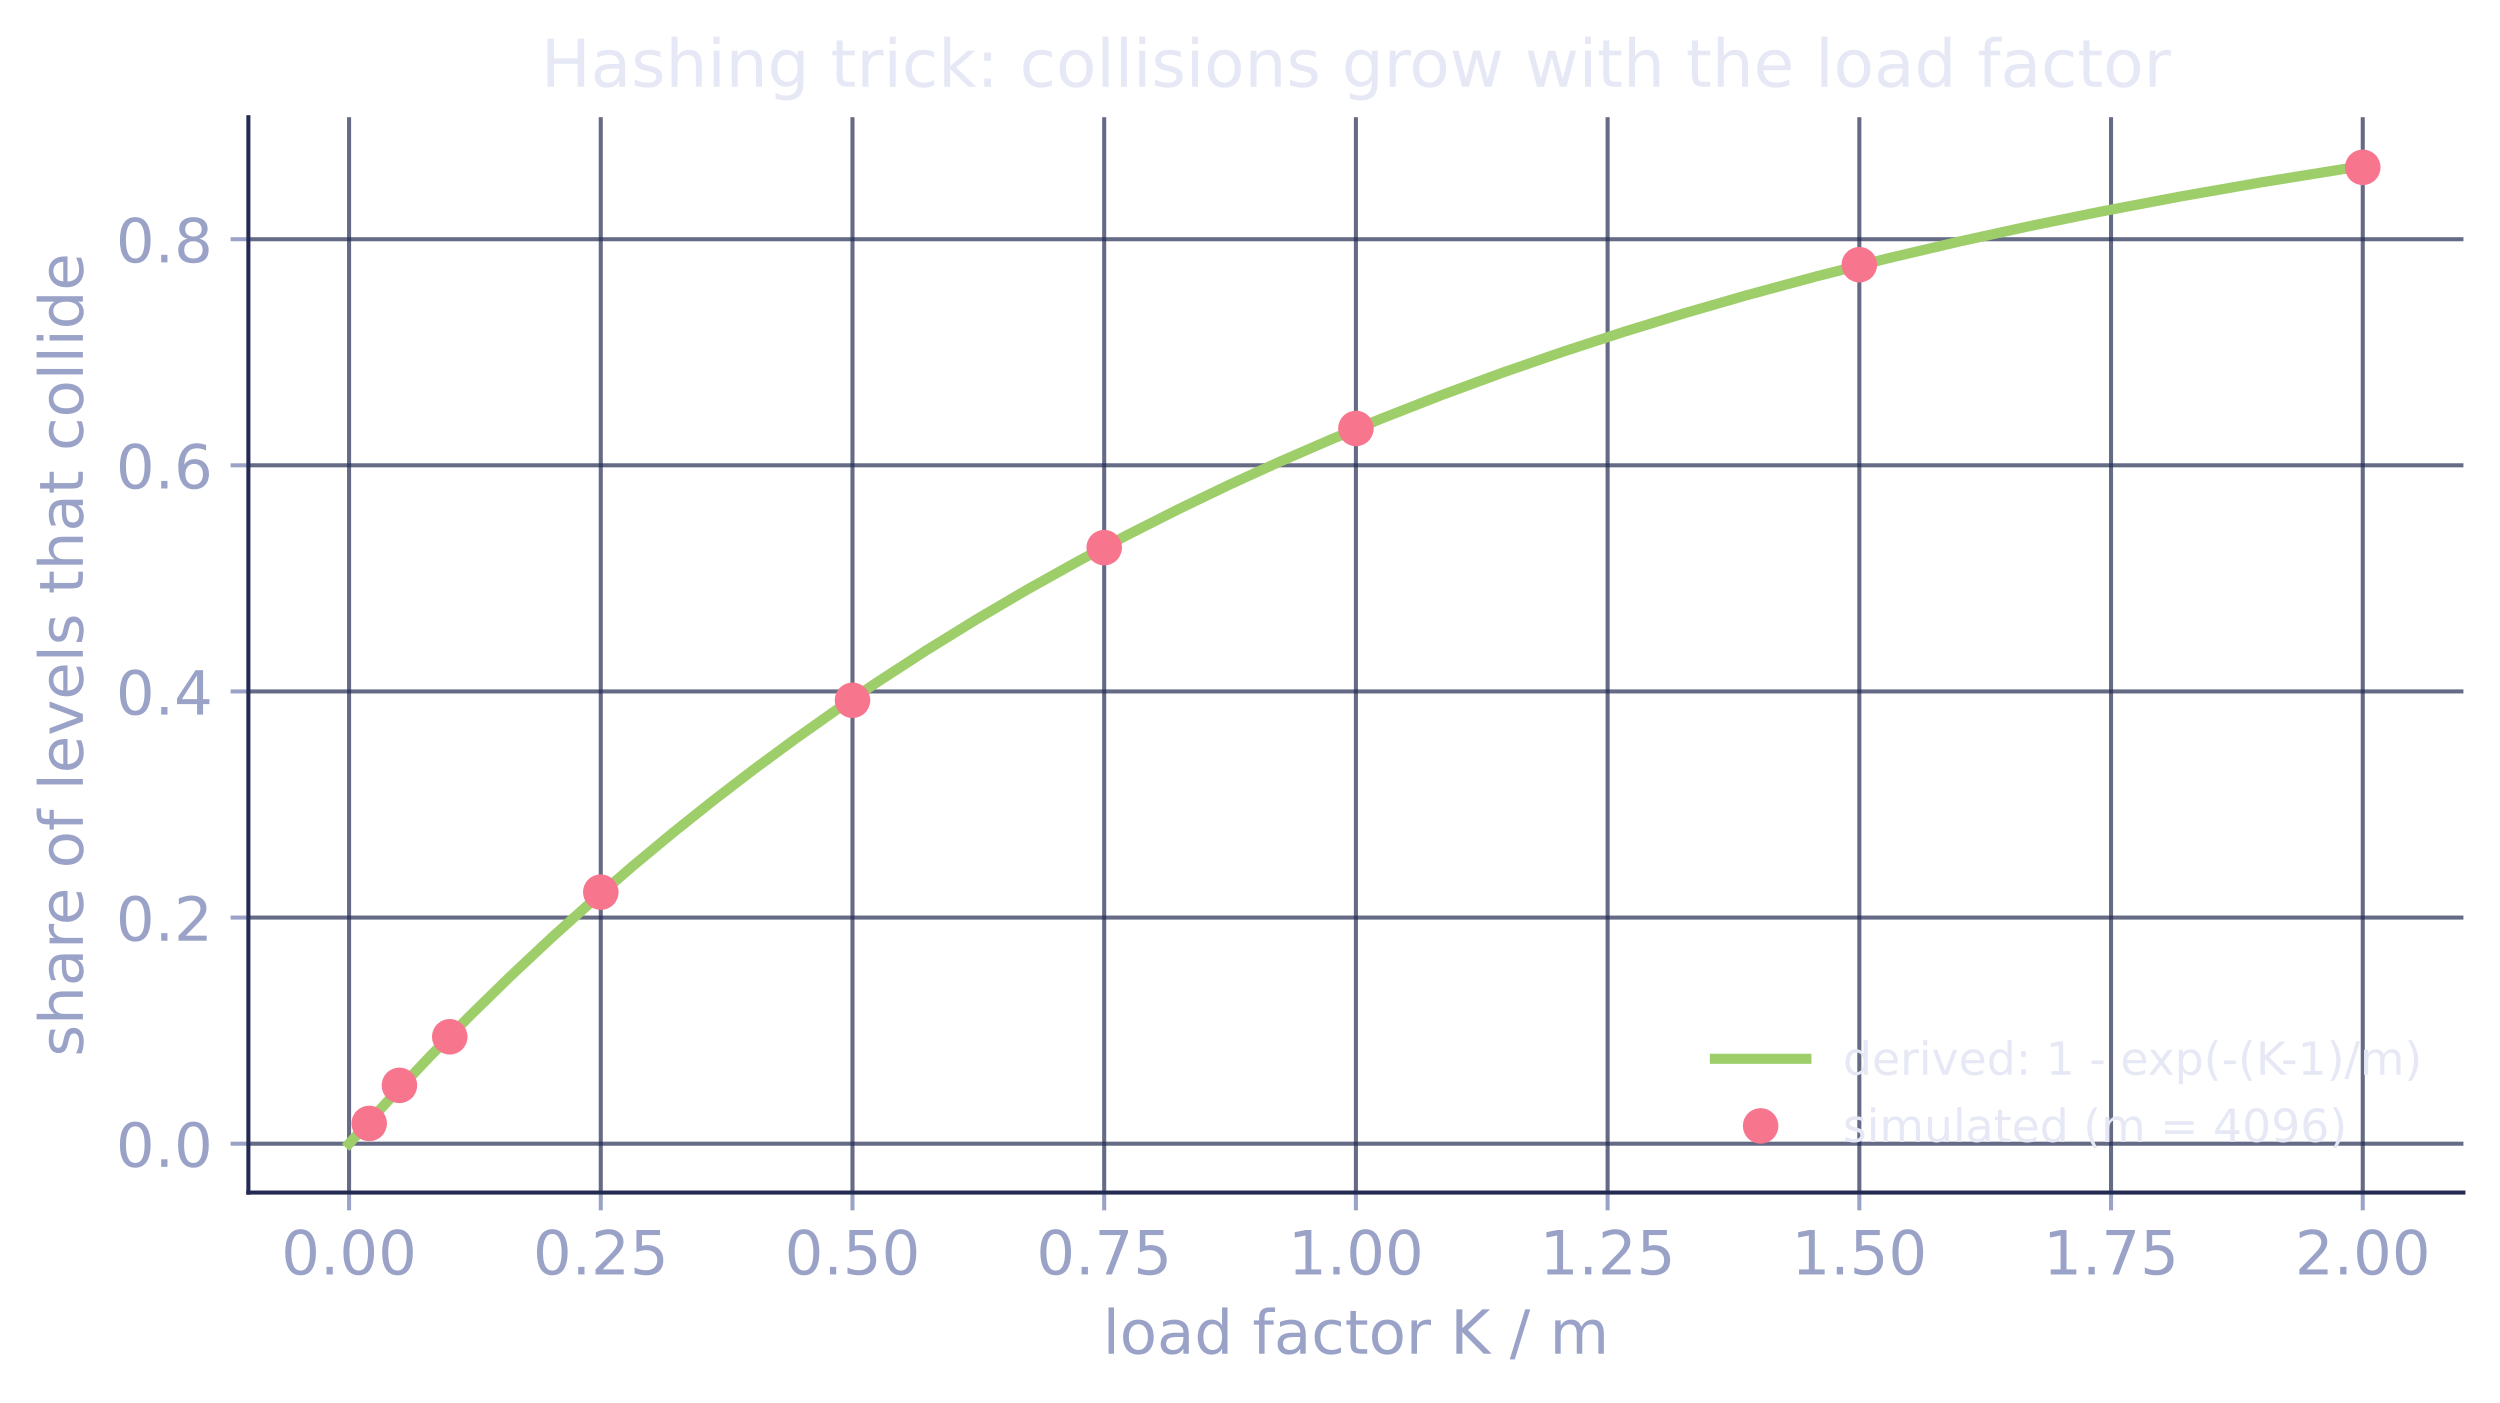
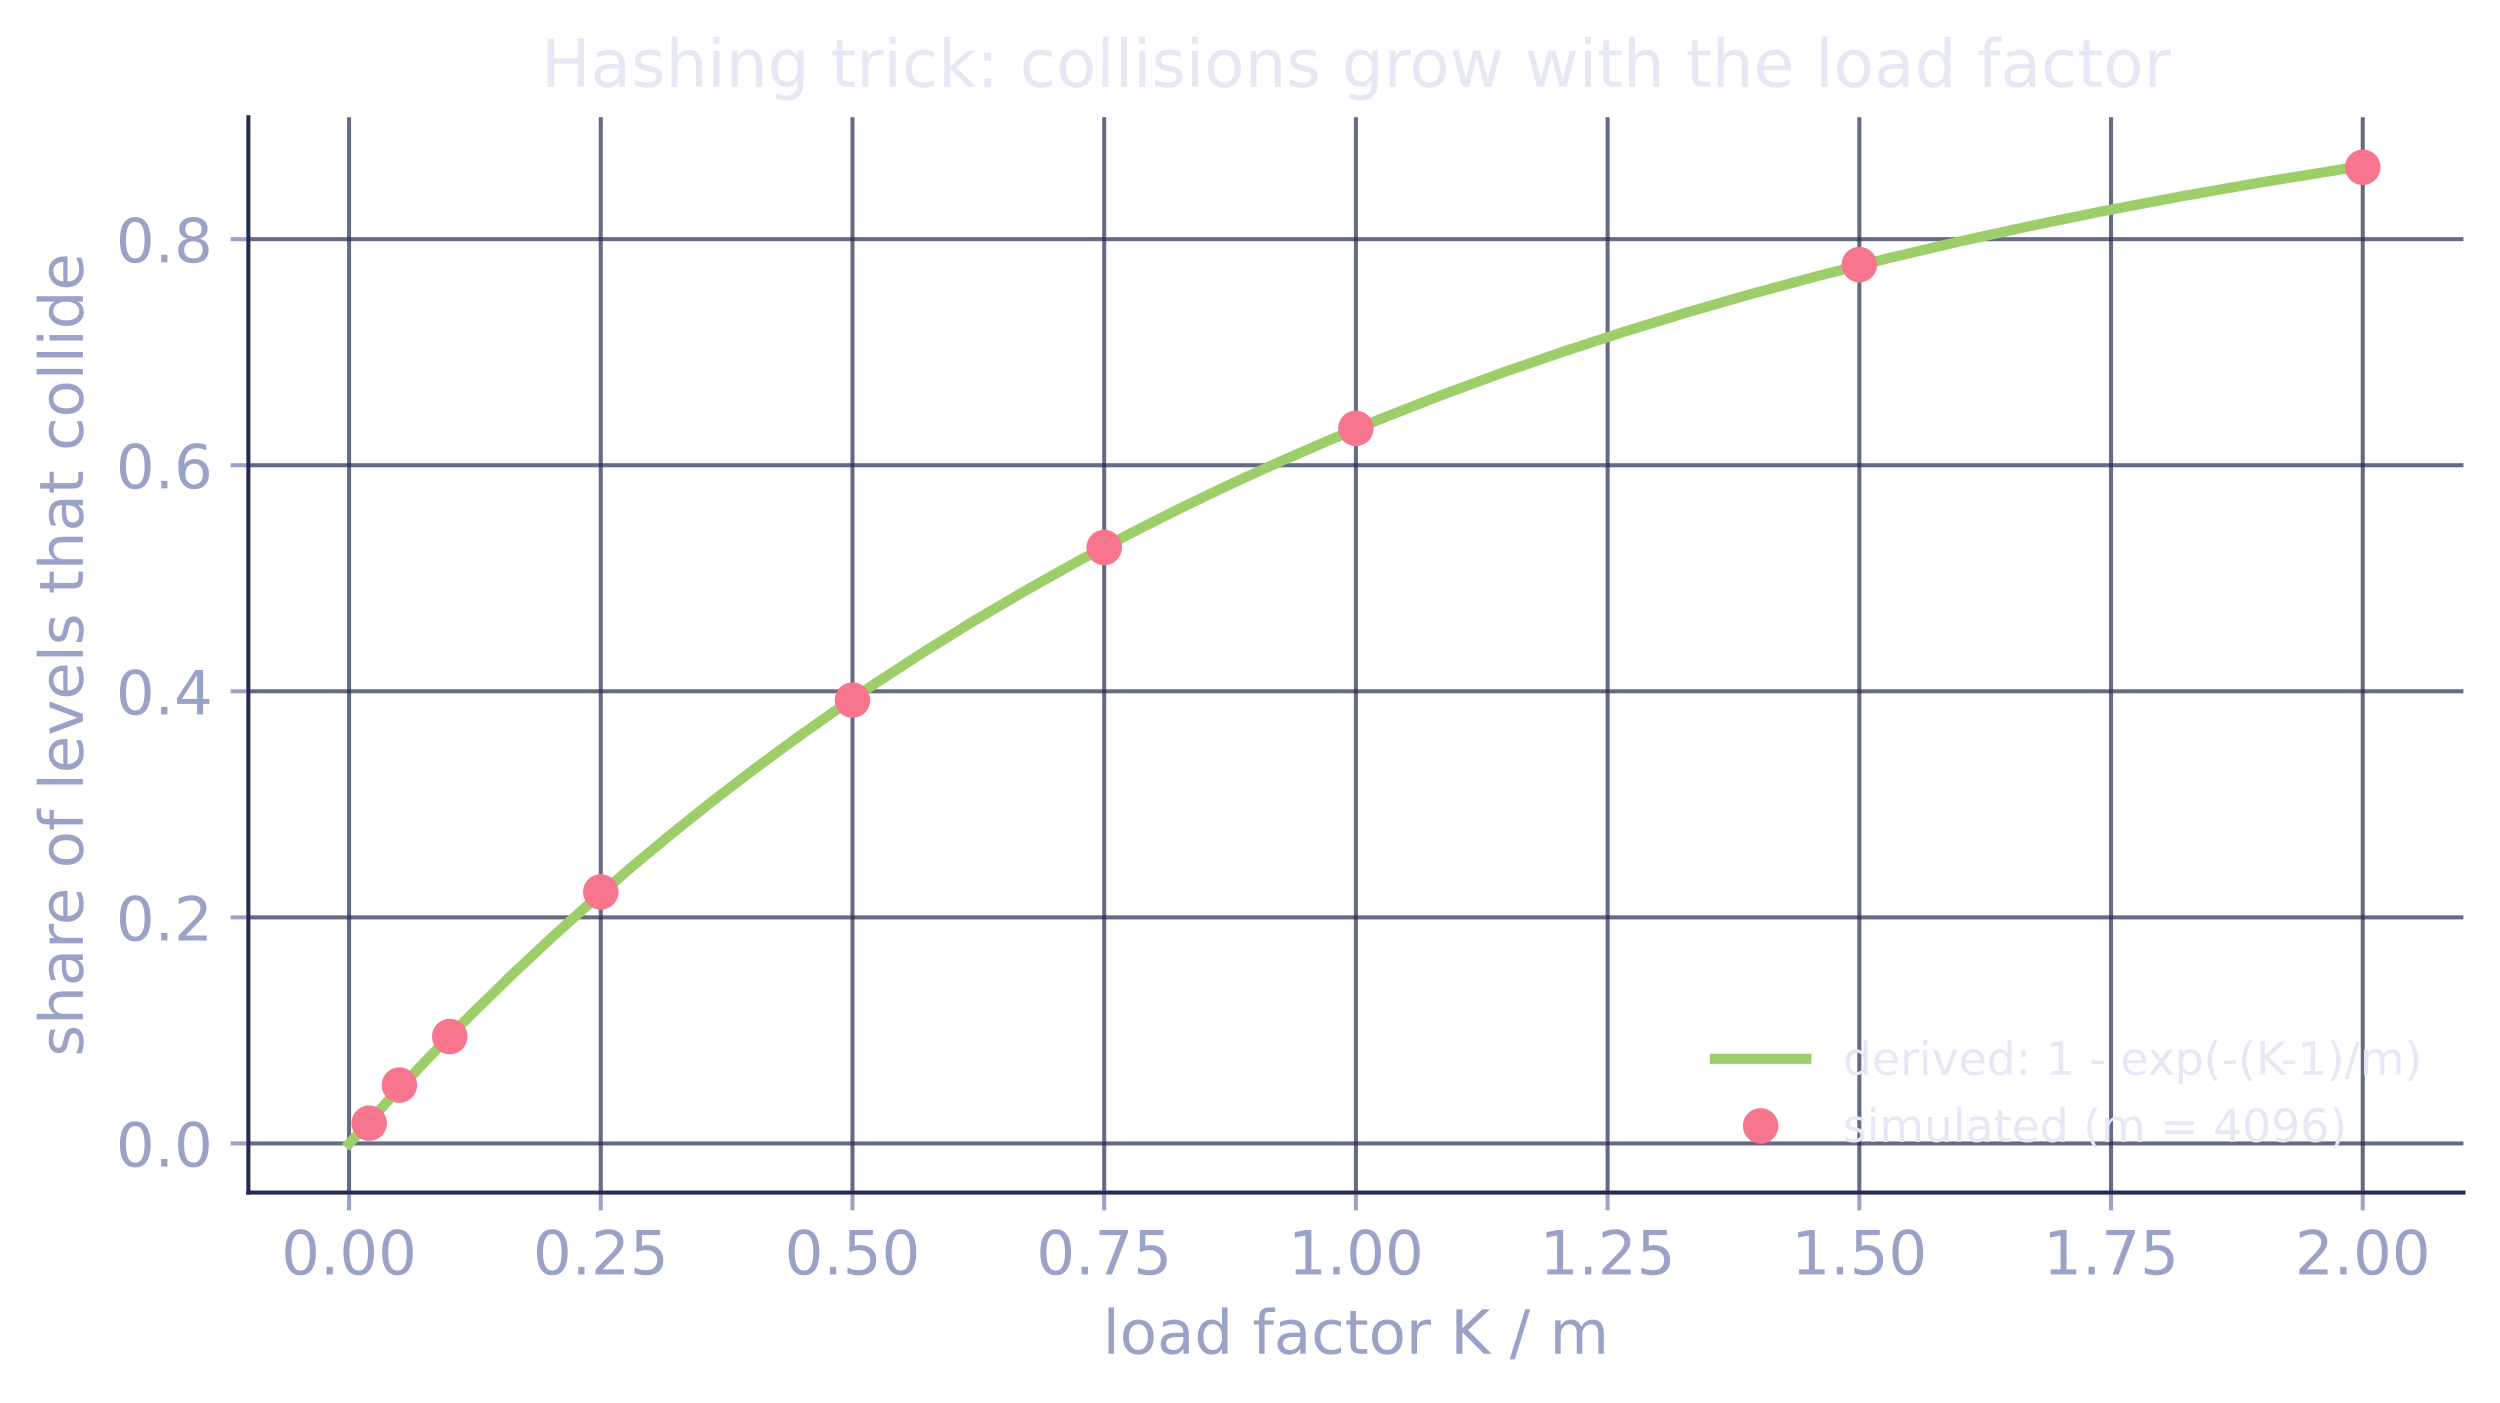
<svg xmlns="http://www.w3.org/2000/svg" xmlns:xlink="http://www.w3.org/1999/xlink" width="492.168pt" height="276.204pt" viewBox="0 0 492.168 276.204" version="1.1">
  <defs>
    <style type="text/css">*{stroke-linejoin: round; stroke-linecap: butt}</style>
  </defs>
  <g id="figure_1">
    <g id="patch_1">
      <path d="M 0 276.204  L 492.168 276.204  L 492.168 0  L 0 0  L 0 276.204  z " style="fill: none" />
    </g>
    <g id="axes_1">
      <g id="patch_2">
        <path d="M 48.898 234.776  L 484.968 234.776  L 484.968 23.078  L 48.898 23.078  L 48.898 234.776  z " style="fill: none" />
      </g>
      <g id="matplotlib.axis_1">
        <g id="xtick_1">
          <g id="line2d_1">
            <path d="M 68.719 234.776  L 68.719 23.078  " clip-path="url(#p7ed0efbae8)" style="fill: none; stroke: #242b52; stroke-opacity: 0.7; stroke-width: 0.8; stroke-linecap: square" />
          </g>
          <g id="line2d_2">
            <defs>
              <path id="ma0df52fa23" d="M 0 0  L 0 3.5  " style="stroke: #9aa3c7; stroke-width: 0.8" />
            </defs>
            <g>
              <use xlink:href="#ma0df52fa23" x="68.719" y="234.776" style="fill: #9aa3c7; stroke: #9aa3c7; stroke-width: 0.8" />
            </g>
          </g>
          <g id="text_1">
            <g style="fill: #9aa3c7" transform="translate(55.35953 250.8943) scale(0.12 -0.12)">
              <defs>
                <path id="DejaVuSans-30" d="M 2034 4250  Q 1547 4250 1301 3770  Q 1056 3291 1056 2328  Q 1056 1369 1301 889  Q 1547 409 2034 409  Q 2525 409 2770 889  Q 3016 1369 3016 2328  Q 3016 3291 2770 3770  Q 2525 4250 2034 4250  z M 2034 4750  Q 2819 4750 3233 4129  Q 3647 3509 3647 2328  Q 3647 1150 3233 529  Q 2819 -91 2034 -91  Q 1250 -91 836 529  Q 422 1150 422 2328  Q 422 3509 836 4129  Q 1250 4750 2034 4750  z " transform="scale(0.015625)" />
                <path id="DejaVuSans-2e" d="M 684 794  L 1344 794  L 1344 0  L 684 0  L 684 794  z " transform="scale(0.015625)" />
              </defs>
              <use xlink:href="#DejaVuSans-30" />
              <use xlink:href="#DejaVuSans-2e" x="63.623" />
              <use xlink:href="#DejaVuSans-30" x="95.41" />
              <use xlink:href="#DejaVuSans-30" x="159.033" />
            </g>
          </g>
        </g>
        <g id="xtick_2">
          <g id="line2d_3">
            <path d="M 118.272 234.776  L 118.272 23.078  " clip-path="url(#p7ed0efbae8)" style="fill: none; stroke: #242b52; stroke-opacity: 0.7; stroke-width: 0.8; stroke-linecap: square" />
          </g>
          <g id="line2d_4">
            <g>
              <use xlink:href="#ma0df52fa23" x="118.272" y="234.776" style="fill: #9aa3c7; stroke: #9aa3c7; stroke-width: 0.8" />
            </g>
          </g>
          <g id="text_2">
            <g style="fill: #9aa3c7" transform="translate(104.913 250.8943) scale(0.12 -0.12)">
              <defs>
                <path id="DejaVuSans-32" d="M 1228 531  L 3431 531  L 3431 0  L 469 0  L 469 531  Q 828 903 1448 1529  Q 2069 2156 2228 2338  Q 2531 2678 2651 2914  Q 2772 3150 2772 3378  Q 2772 3750 2511 3984  Q 2250 4219 1831 4219  Q 1534 4219 1204 4116  Q 875 4013 500 3803  L 500 4441  Q 881 4594 1212 4672  Q 1544 4750 1819 4750  Q 2544 4750 2975 4387  Q 3406 4025 3406 3419  Q 3406 3131 3298 2873  Q 3191 2616 2906 2266  Q 2828 2175 2409 1742  Q 1991 1309 1228 531  z " transform="scale(0.015625)" />
                <path id="DejaVuSans-35" d="M 691 4666  L 3169 4666  L 3169 4134  L 1269 4134  L 1269 2991  Q 1406 3038 1543 3061  Q 1681 3084 1819 3084  Q 2600 3084 3056 2656  Q 3513 2228 3513 1497  Q 3513 744 3044 326  Q 2575 -91 1722 -91  Q 1428 -91 1123 -41  Q 819 9 494 109  L 494 744  Q 775 591 1075 516  Q 1375 441 1709 441  Q 2250 441 2565 725  Q 2881 1009 2881 1497  Q 2881 1984 2565 2268  Q 2250 2553 1709 2553  Q 1456 2553 1204 2497  Q 953 2441 691 2322  L 691 4666  z " transform="scale(0.015625)" />
              </defs>
              <use xlink:href="#DejaVuSans-30" />
              <use xlink:href="#DejaVuSans-2e" x="63.623" />
              <use xlink:href="#DejaVuSans-32" x="95.41" />
              <use xlink:href="#DejaVuSans-35" x="159.033" />
            </g>
          </g>
        </g>
        <g id="xtick_3">
          <g id="line2d_5">
            <path d="M 167.826 234.776  L 167.826 23.078  " clip-path="url(#p7ed0efbae8)" style="fill: none; stroke: #242b52; stroke-opacity: 0.7; stroke-width: 0.8; stroke-linecap: square" />
          </g>
          <g id="line2d_6">
            <g>
              <use xlink:href="#ma0df52fa23" x="167.826" y="234.776" style="fill: #9aa3c7; stroke: #9aa3c7; stroke-width: 0.8" />
            </g>
          </g>
          <g id="text_3">
            <g style="fill: #9aa3c7" transform="translate(154.4666 250.8943) scale(0.12 -0.12)">
              <use xlink:href="#DejaVuSans-30" />
              <use xlink:href="#DejaVuSans-2e" x="63.623" />
              <use xlink:href="#DejaVuSans-35" x="95.41" />
              <use xlink:href="#DejaVuSans-30" x="159.033" />
            </g>
          </g>
        </g>
        <g id="xtick_4">
          <g id="line2d_7">
            <path d="M 217.379 234.776  L 217.379 23.078  " clip-path="url(#p7ed0efbae8)" style="fill: none; stroke: #242b52; stroke-opacity: 0.7; stroke-width: 0.8; stroke-linecap: square" />
          </g>
          <g id="line2d_8">
            <g>
              <use xlink:href="#ma0df52fa23" x="217.379" y="234.776" style="fill: #9aa3c7; stroke: #9aa3c7; stroke-width: 0.8" />
            </g>
          </g>
          <g id="text_4">
            <g style="fill: #9aa3c7" transform="translate(204.0201 250.8943) scale(0.12 -0.12)">
              <defs>
                <path id="DejaVuSans-37" d="M 525 4666  L 3525 4666  L 3525 4397  L 1831 0  L 1172 0  L 2766 4134  L 525 4134  L 525 4666  z " transform="scale(0.015625)" />
              </defs>
              <use xlink:href="#DejaVuSans-30" />
              <use xlink:href="#DejaVuSans-2e" x="63.623" />
              <use xlink:href="#DejaVuSans-37" x="95.41" />
              <use xlink:href="#DejaVuSans-35" x="159.033" />
            </g>
          </g>
        </g>
        <g id="xtick_5">
          <g id="line2d_9">
            <path d="M 266.933 234.776  L 266.933 23.078  " clip-path="url(#p7ed0efbae8)" style="fill: none; stroke: #242b52; stroke-opacity: 0.7; stroke-width: 0.8; stroke-linecap: square" />
          </g>
          <g id="line2d_10">
            <g>
              <use xlink:href="#ma0df52fa23" x="266.933" y="234.776" style="fill: #9aa3c7; stroke: #9aa3c7; stroke-width: 0.8" />
            </g>
          </g>
          <g id="text_5">
            <g style="fill: #9aa3c7" transform="translate(253.5736 250.8943) scale(0.12 -0.12)">
              <defs>
                <path id="DejaVuSans-31" d="M 794 531  L 1825 531  L 1825 4091  L 703 3866  L 703 4441  L 1819 4666  L 2450 4666  L 2450 531  L 3481 531  L 3481 0  L 794 0  L 794 531  z " transform="scale(0.015625)" />
              </defs>
              <use xlink:href="#DejaVuSans-31" />
              <use xlink:href="#DejaVuSans-2e" x="63.623" />
              <use xlink:href="#DejaVuSans-30" x="95.41" />
              <use xlink:href="#DejaVuSans-30" x="159.033" />
            </g>
          </g>
        </g>
        <g id="xtick_6">
          <g id="line2d_11">
            <path d="M 316.486 234.776  L 316.486 23.078  " clip-path="url(#p7ed0efbae8)" style="fill: none; stroke: #242b52; stroke-opacity: 0.7; stroke-width: 0.8; stroke-linecap: square" />
          </g>
          <g id="line2d_12">
            <g>
              <use xlink:href="#ma0df52fa23" x="316.486" y="234.776" style="fill: #9aa3c7; stroke: #9aa3c7; stroke-width: 0.8" />
            </g>
          </g>
          <g id="text_6">
            <g style="fill: #9aa3c7" transform="translate(303.1271 250.8943) scale(0.12 -0.12)">
              <use xlink:href="#DejaVuSans-31" />
              <use xlink:href="#DejaVuSans-2e" x="63.623" />
              <use xlink:href="#DejaVuSans-32" x="95.41" />
              <use xlink:href="#DejaVuSans-35" x="159.033" />
            </g>
          </g>
        </g>
        <g id="xtick_7">
          <g id="line2d_13">
            <path d="M 366.04 234.776  L 366.04 23.078  " clip-path="url(#p7ed0efbae8)" style="fill: none; stroke: #242b52; stroke-opacity: 0.7; stroke-width: 0.8; stroke-linecap: square" />
          </g>
          <g id="line2d_14">
            <g>
              <use xlink:href="#ma0df52fa23" x="366.04" y="234.776" style="fill: #9aa3c7; stroke: #9aa3c7; stroke-width: 0.8" />
            </g>
          </g>
          <g id="text_7">
            <g style="fill: #9aa3c7" transform="translate(352.6806 250.8943) scale(0.12 -0.12)">
              <use xlink:href="#DejaVuSans-31" />
              <use xlink:href="#DejaVuSans-2e" x="63.623" />
              <use xlink:href="#DejaVuSans-35" x="95.41" />
              <use xlink:href="#DejaVuSans-30" x="159.033" />
            </g>
          </g>
        </g>
        <g id="xtick_8">
          <g id="line2d_15">
            <path d="M 415.593 234.776  L 415.593 23.078  " clip-path="url(#p7ed0efbae8)" style="fill: none; stroke: #242b52; stroke-opacity: 0.7; stroke-width: 0.8; stroke-linecap: square" />
          </g>
          <g id="line2d_16">
            <g>
              <use xlink:href="#ma0df52fa23" x="415.593" y="234.776" style="fill: #9aa3c7; stroke: #9aa3c7; stroke-width: 0.8" />
            </g>
          </g>
          <g id="text_8">
            <g style="fill: #9aa3c7" transform="translate(402.2341 250.8943) scale(0.12 -0.12)">
              <use xlink:href="#DejaVuSans-31" />
              <use xlink:href="#DejaVuSans-2e" x="63.623" />
              <use xlink:href="#DejaVuSans-37" x="95.41" />
              <use xlink:href="#DejaVuSans-35" x="159.033" />
            </g>
          </g>
        </g>
        <g id="xtick_9">
          <g id="line2d_17">
            <path d="M 465.147 234.776  L 465.147 23.078  " clip-path="url(#p7ed0efbae8)" style="fill: none; stroke: #242b52; stroke-opacity: 0.7; stroke-width: 0.8; stroke-linecap: square" />
          </g>
          <g id="line2d_18">
            <g>
              <use xlink:href="#ma0df52fa23" x="465.147" y="234.776" style="fill: #9aa3c7; stroke: #9aa3c7; stroke-width: 0.8" />
            </g>
          </g>
          <g id="text_9">
            <g style="fill: #9aa3c7" transform="translate(451.7876 250.8943) scale(0.12 -0.12)">
              <use xlink:href="#DejaVuSans-32" />
              <use xlink:href="#DejaVuSans-2e" x="63.623" />
              <use xlink:href="#DejaVuSans-30" x="95.41" />
              <use xlink:href="#DejaVuSans-30" x="159.033" />
            </g>
          </g>
        </g>
        <g id="text_10">
          <g style="fill: #9aa3c7" transform="translate(217.103 266.508) scale(0.12 -0.12)">
            <defs>
              <path id="DejaVuSans-6c" d="M 603 4863  L 1178 4863  L 1178 0  L 603 0  L 603 4863  z " transform="scale(0.015625)" />
              <path id="DejaVuSans-6f" d="M 1959 3097  Q 1497 3097 1228 2736  Q 959 2375 959 1747  Q 959 1119 1226 758  Q 1494 397 1959 397  Q 2419 397 2687 759  Q 2956 1122 2956 1747  Q 2956 2369 2687 2733  Q 2419 3097 1959 3097  z M 1959 3584  Q 2709 3584 3137 3096  Q 3566 2609 3566 1747  Q 3566 888 3137 398  Q 2709 -91 1959 -91  Q 1206 -91 779 398  Q 353 888 353 1747  Q 353 2609 779 3096  Q 1206 3584 1959 3584  z " transform="scale(0.015625)" />
              <path id="DejaVuSans-61" d="M 2194 1759  Q 1497 1759 1228 1600  Q 959 1441 959 1056  Q 959 750 1161 570  Q 1363 391 1709 391  Q 2188 391 2477 730  Q 2766 1069 2766 1631  L 2766 1759  L 2194 1759  z M 3341 1997  L 3341 0  L 2766 0  L 2766 531  Q 2569 213 2275 61  Q 1981 -91 1556 -91  Q 1019 -91 701 211  Q 384 513 384 1019  Q 384 1609 779 1909  Q 1175 2209 1959 2209  L 2766 2209  L 2766 2266  Q 2766 2663 2505 2880  Q 2244 3097 1772 3097  Q 1472 3097 1187 3025  Q 903 2953 641 2809  L 641 3341  Q 956 3463 1253 3523  Q 1550 3584 1831 3584  Q 2591 3584 2966 3190  Q 3341 2797 3341 1997  z " transform="scale(0.015625)" />
              <path id="DejaVuSans-64" d="M 2906 2969  L 2906 4863  L 3481 4863  L 3481 0  L 2906 0  L 2906 525  Q 2725 213 2448 61  Q 2172 -91 1784 -91  Q 1150 -91 751 415  Q 353 922 353 1747  Q 353 2572 751 3078  Q 1150 3584 1784 3584  Q 2172 3584 2448 3432  Q 2725 3281 2906 2969  z M 947 1747  Q 947 1113 1208 752  Q 1469 391 1925 391  Q 2381 391 2643 752  Q 2906 1113 2906 1747  Q 2906 2381 2643 2742  Q 2381 3103 1925 3103  Q 1469 3103 1208 2742  Q 947 2381 947 1747  z " transform="scale(0.015625)" />
              <path id="DejaVuSans-20" transform="scale(0.015625)" />
              <path id="DejaVuSans-66" d="M 2375 4863  L 2375 4384  L 1825 4384  Q 1516 4384 1395 4259  Q 1275 4134 1275 3809  L 1275 3500  L 2222 3500  L 2222 3053  L 1275 3053  L 1275 0  L 697 0  L 697 3053  L 147 3053  L 147 3500  L 697 3500  L 697 3744  Q 697 4328 969 4595  Q 1241 4863 1831 4863  L 2375 4863  z " transform="scale(0.015625)" />
              <path id="DejaVuSans-63" d="M 3122 3366  L 3122 2828  Q 2878 2963 2633 3030  Q 2388 3097 2138 3097  Q 1578 3097 1268 2742  Q 959 2388 959 1747  Q 959 1106 1268 751  Q 1578 397 2138 397  Q 2388 397 2633 464  Q 2878 531 3122 666  L 3122 134  Q 2881 22 2623 -34  Q 2366 -91 2075 -91  Q 1284 -91 818 406  Q 353 903 353 1747  Q 353 2603 823 3093  Q 1294 3584 2113 3584  Q 2378 3584 2631 3529  Q 2884 3475 3122 3366  z " transform="scale(0.015625)" />
              <path id="DejaVuSans-74" d="M 1172 4494  L 1172 3500  L 2356 3500  L 2356 3053  L 1172 3053  L 1172 1153  Q 1172 725 1289 603  Q 1406 481 1766 481  L 2356 481  L 2356 0  L 1766 0  Q 1100 0 847 248  Q 594 497 594 1153  L 594 3053  L 172 3053  L 172 3500  L 594 3500  L 594 4494  L 1172 4494  z " transform="scale(0.015625)" />
              <path id="DejaVuSans-72" d="M 2631 2963  Q 2534 3019 2420 3045  Q 2306 3072 2169 3072  Q 1681 3072 1420 2755  Q 1159 2438 1159 1844  L 1159 0  L 581 0  L 581 3500  L 1159 3500  L 1159 2956  Q 1341 3275 1631 3429  Q 1922 3584 2338 3584  Q 2397 3584 2469 3576  Q 2541 3569 2628 3553  L 2631 2963  z " transform="scale(0.015625)" />
              <path id="DejaVuSans-4b" d="M 628 4666  L 1259 4666  L 1259 2694  L 3353 4666  L 4166 4666  L 1850 2491  L 4331 0  L 3500 0  L 1259 2247  L 1259 0  L 628 0  L 628 4666  z " transform="scale(0.015625)" />
              <path id="DejaVuSans-2f" d="M 1625 4666  L 2156 4666  L 531 -594  L 0 -594  L 1625 4666  z " transform="scale(0.015625)" />
              <path id="DejaVuSans-6d" d="M 3328 2828  Q 3544 3216 3844 3400  Q 4144 3584 4550 3584  Q 5097 3584 5394 3201  Q 5691 2819 5691 2113  L 5691 0  L 5113 0  L 5113 2094  Q 5113 2597 4934 2840  Q 4756 3084 4391 3084  Q 3944 3084 3684 2787  Q 3425 2491 3425 1978  L 3425 0  L 2847 0  L 2847 2094  Q 2847 2600 2669 2842  Q 2491 3084 2119 3084  Q 1678 3084 1418 2786  Q 1159 2488 1159 1978  L 1159 0  L 581 0  L 581 3500  L 1159 3500  L 1159 2956  Q 1356 3278 1631 3431  Q 1906 3584 2284 3584  Q 2666 3584 2933 3390  Q 3200 3197 3328 2828  z " transform="scale(0.015625)" />
            </defs>
            <use xlink:href="#DejaVuSans-6c" />
            <use xlink:href="#DejaVuSans-6f" x="27.783" />
            <use xlink:href="#DejaVuSans-61" x="88.965" />
            <use xlink:href="#DejaVuSans-64" x="150.244" />
            <use xlink:href="#DejaVuSans-20" x="213.721" />
            <use xlink:href="#DejaVuSans-66" x="245.508" />
            <use xlink:href="#DejaVuSans-61" x="280.713" />
            <use xlink:href="#DejaVuSans-63" x="341.992" />
            <use xlink:href="#DejaVuSans-74" x="396.973" />
            <use xlink:href="#DejaVuSans-6f" x="436.182" />
            <use xlink:href="#DejaVuSans-72" x="497.363" />
            <use xlink:href="#DejaVuSans-20" x="538.477" />
            <use xlink:href="#DejaVuSans-4b" x="570.264" />
            <use xlink:href="#DejaVuSans-20" x="635.84" />
            <use xlink:href="#DejaVuSans-2f" x="667.627" />
            <use xlink:href="#DejaVuSans-20" x="701.318" />
            <use xlink:href="#DejaVuSans-6d" x="733.105" />
          </g>
        </g>
      </g>
      <g id="matplotlib.axis_2">
        <g id="ytick_1">
          <g id="line2d_19">
-             <path d="M 48.898 225.154  L 484.968 225.154  " clip-path="url(#p7ed0efbae8)" style="fill: none; stroke: #242b52; stroke-opacity: 0.7; stroke-width: 0.8; stroke-linecap: square" />
+             <path d="M 48.898 225.099  L 484.968 225.099  " clip-path="url(#p7ed0efbae8)" style="fill: none; stroke: #242b52; stroke-opacity: 0.7; stroke-width: 0.8; stroke-linecap: square" />
          </g>
          <g id="line2d_20">
            <defs>
              <path id="m43168485d6" d="M 0 0  L -3.5 0  " style="stroke: #9aa3c7; stroke-width: 0.8" />
            </defs>
            <g>
-               <use xlink:href="#m43168485d6" x="48.898" y="225.154" style="fill: #9aa3c7; stroke: #9aa3c7; stroke-width: 0.8" />
+               <use xlink:href="#m43168485d6" x="48.898" y="225.099" style="fill: #9aa3c7; stroke: #9aa3c7; stroke-width: 0.8" />
            </g>
          </g>
          <g id="text_11">
-             <g style="fill: #9aa3c7" transform="translate(22.81375 229.7126) scale(0.12 -0.12)">
+             <g style="fill: #9aa3c7" transform="translate(22.81375 229.6582) scale(0.12 -0.12)">
              <use xlink:href="#DejaVuSans-30" />
              <use xlink:href="#DejaVuSans-2e" x="63.623" />
              <use xlink:href="#DejaVuSans-30" x="95.41" />
            </g>
          </g>
        </g>
        <g id="ytick_2">
          <g id="line2d_21">
-             <path d="M 48.898 180.638  L 484.968 180.638  " clip-path="url(#p7ed0efbae8)" style="fill: none; stroke: #242b52; stroke-opacity: 0.7; stroke-width: 0.8; stroke-linecap: square" />
+             <path d="M 48.898 180.595  L 484.968 180.595  " clip-path="url(#p7ed0efbae8)" style="fill: none; stroke: #242b52; stroke-opacity: 0.7; stroke-width: 0.8; stroke-linecap: square" />
          </g>
          <g id="line2d_22">
            <g>
-               <use xlink:href="#m43168485d6" x="48.898" y="180.638" style="fill: #9aa3c7; stroke: #9aa3c7; stroke-width: 0.8" />
+               <use xlink:href="#m43168485d6" x="48.898" y="180.595" style="fill: #9aa3c7; stroke: #9aa3c7; stroke-width: 0.8" />
            </g>
          </g>
          <g id="text_12">
-             <g style="fill: #9aa3c7" transform="translate(22.81375 185.1975) scale(0.12 -0.12)">
+             <g style="fill: #9aa3c7" transform="translate(22.81375 185.1541) scale(0.12 -0.12)">
              <use xlink:href="#DejaVuSans-30" />
              <use xlink:href="#DejaVuSans-2e" x="63.623" />
              <use xlink:href="#DejaVuSans-32" x="95.41" />
            </g>
          </g>
        </g>
        <g id="ytick_3">
          <g id="line2d_23">
-             <path d="M 48.898 136.123  L 484.968 136.123  " clip-path="url(#p7ed0efbae8)" style="fill: none; stroke: #242b52; stroke-opacity: 0.7; stroke-width: 0.8; stroke-linecap: square" />
+             <path d="M 48.898 136.091  L 484.968 136.091  " clip-path="url(#p7ed0efbae8)" style="fill: none; stroke: #242b52; stroke-opacity: 0.7; stroke-width: 0.8; stroke-linecap: square" />
          </g>
          <g id="line2d_24">
            <g>
-               <use xlink:href="#m43168485d6" x="48.898" y="136.123" style="fill: #9aa3c7; stroke: #9aa3c7; stroke-width: 0.8" />
+               <use xlink:href="#m43168485d6" x="48.898" y="136.091" style="fill: #9aa3c7; stroke: #9aa3c7; stroke-width: 0.8" />
            </g>
          </g>
          <g id="text_13">
-             <g style="fill: #9aa3c7" transform="translate(22.81375 140.6825) scale(0.12 -0.12)">
+             <g style="fill: #9aa3c7" transform="translate(22.81375 140.6499) scale(0.12 -0.12)">
              <defs>
                <path id="DejaVuSans-34" d="M 2419 4116  L 825 1625  L 2419 1625  L 2419 4116  z M 2253 4666  L 3047 4666  L 3047 1625  L 3713 1625  L 3713 1100  L 3047 1100  L 3047 0  L 2419 0  L 2419 1100  L 313 1100  L 313 1709  L 2253 4666  z " transform="scale(0.015625)" />
              </defs>
              <use xlink:href="#DejaVuSans-30" />
              <use xlink:href="#DejaVuSans-2e" x="63.623" />
              <use xlink:href="#DejaVuSans-34" x="95.41" />
            </g>
          </g>
        </g>
        <g id="ytick_4">
          <g id="line2d_25">
-             <path d="M 48.898 91.608  L 484.968 91.608  " clip-path="url(#p7ed0efbae8)" style="fill: none; stroke: #242b52; stroke-opacity: 0.7; stroke-width: 0.8; stroke-linecap: square" />
+             <path d="M 48.898 91.587  L 484.968 91.587  " clip-path="url(#p7ed0efbae8)" style="fill: none; stroke: #242b52; stroke-opacity: 0.7; stroke-width: 0.8; stroke-linecap: square" />
          </g>
          <g id="line2d_26">
            <g>
-               <use xlink:href="#m43168485d6" x="48.898" y="91.608" style="fill: #9aa3c7; stroke: #9aa3c7; stroke-width: 0.8" />
+               <use xlink:href="#m43168485d6" x="48.898" y="91.587" style="fill: #9aa3c7; stroke: #9aa3c7; stroke-width: 0.8" />
            </g>
          </g>
          <g id="text_14">
-             <g style="fill: #9aa3c7" transform="translate(22.81375 96.16747) scale(0.12 -0.12)">
+             <g style="fill: #9aa3c7" transform="translate(22.81375 96.14574) scale(0.12 -0.12)">
              <defs>
                <path id="DejaVuSans-36" d="M 2113 2584  Q 1688 2584 1439 2293  Q 1191 2003 1191 1497  Q 1191 994 1439 701  Q 1688 409 2113 409  Q 2538 409 2786 701  Q 3034 994 3034 1497  Q 3034 2003 2786 2293  Q 2538 2584 2113 2584  z M 3366 4563  L 3366 3988  Q 3128 4100 2886 4159  Q 2644 4219 2406 4219  Q 1781 4219 1451 3797  Q 1122 3375 1075 2522  Q 1259 2794 1537 2939  Q 1816 3084 2150 3084  Q 2853 3084 3261 2657  Q 3669 2231 3669 1497  Q 3669 778 3244 343  Q 2819 -91 2113 -91  Q 1303 -91 875 529  Q 447 1150 447 2328  Q 447 3434 972 4092  Q 1497 4750 2381 4750  Q 2619 4750 2861 4703  Q 3103 4656 3366 4563  z " transform="scale(0.015625)" />
              </defs>
              <use xlink:href="#DejaVuSans-30" />
              <use xlink:href="#DejaVuSans-2e" x="63.623" />
              <use xlink:href="#DejaVuSans-36" x="95.41" />
            </g>
          </g>
        </g>
        <g id="ytick_5">
          <g id="line2d_27">
-             <path d="M 48.898 47.093  L 484.968 47.093  " clip-path="url(#p7ed0efbae8)" style="fill: none; stroke: #242b52; stroke-opacity: 0.7; stroke-width: 0.8; stroke-linecap: square" />
+             <path d="M 48.898 47.083  L 484.968 47.083  " clip-path="url(#p7ed0efbae8)" style="fill: none; stroke: #242b52; stroke-opacity: 0.7; stroke-width: 0.8; stroke-linecap: square" />
          </g>
          <g id="line2d_28">
            <g>
-               <use xlink:href="#m43168485d6" x="48.898" y="47.093" style="fill: #9aa3c7; stroke: #9aa3c7; stroke-width: 0.8" />
+               <use xlink:href="#m43168485d6" x="48.898" y="47.083" style="fill: #9aa3c7; stroke: #9aa3c7; stroke-width: 0.8" />
            </g>
          </g>
          <g id="text_15">
-             <g style="fill: #9aa3c7" transform="translate(22.81375 51.65244) scale(0.12 -0.12)">
+             <g style="fill: #9aa3c7" transform="translate(22.81375 51.64157) scale(0.12 -0.12)">
              <defs>
                <path id="DejaVuSans-38" d="M 2034 2216  Q 1584 2216 1326 1975  Q 1069 1734 1069 1313  Q 1069 891 1326 650  Q 1584 409 2034 409  Q 2484 409 2743 651  Q 3003 894 3003 1313  Q 3003 1734 2745 1975  Q 2488 2216 2034 2216  z M 1403 2484  Q 997 2584 770 2862  Q 544 3141 544 3541  Q 544 4100 942 4425  Q 1341 4750 2034 4750  Q 2731 4750 3128 4425  Q 3525 4100 3525 3541  Q 3525 3141 3298 2862  Q 3072 2584 2669 2484  Q 3125 2378 3379 2068  Q 3634 1759 3634 1313  Q 3634 634 3220 271  Q 2806 -91 2034 -91  Q 1263 -91 848 271  Q 434 634 434 1313  Q 434 1759 690 2068  Q 947 2378 1403 2484  z M 1172 3481  Q 1172 3119 1398 2916  Q 1625 2713 2034 2713  Q 2441 2713 2670 2916  Q 2900 3119 2900 3481  Q 2900 3844 2670 4047  Q 2441 4250 2034 4250  Q 1625 4250 1398 4047  Q 1172 3844 1172 3481  z " transform="scale(0.015625)" />
              </defs>
              <use xlink:href="#DejaVuSans-30" />
              <use xlink:href="#DejaVuSans-2e" x="63.623" />
              <use xlink:href="#DejaVuSans-38" x="95.41" />
            </g>
          </g>
        </g>
        <g id="text_16">
          <g style="fill: #9aa3c7" transform="translate(16.31812 208.0164) rotate(-90) scale(0.12 -0.12)">
            <defs>
              <path id="DejaVuSans-73" d="M 2834 3397  L 2834 2853  Q 2591 2978 2328 3040  Q 2066 3103 1784 3103  Q 1356 3103 1142 2972  Q 928 2841 928 2578  Q 928 2378 1081 2264  Q 1234 2150 1697 2047  L 1894 2003  Q 2506 1872 2764 1633  Q 3022 1394 3022 966  Q 3022 478 2636 193  Q 2250 -91 1575 -91  Q 1294 -91 989 -36  Q 684 19 347 128  L 347 722  Q 666 556 975 473  Q 1284 391 1588 391  Q 1994 391 2212 530  Q 2431 669 2431 922  Q 2431 1156 2273 1281  Q 2116 1406 1581 1522  L 1381 1569  Q 847 1681 609 1914  Q 372 2147 372 2553  Q 372 3047 722 3315  Q 1072 3584 1716 3584  Q 2034 3584 2315 3537  Q 2597 3491 2834 3397  z " transform="scale(0.015625)" />
              <path id="DejaVuSans-68" d="M 3513 2113  L 3513 0  L 2938 0  L 2938 2094  Q 2938 2591 2744 2837  Q 2550 3084 2163 3084  Q 1697 3084 1428 2787  Q 1159 2491 1159 1978  L 1159 0  L 581 0  L 581 4863  L 1159 4863  L 1159 2956  Q 1366 3272 1645 3428  Q 1925 3584 2291 3584  Q 2894 3584 3203 3211  Q 3513 2838 3513 2113  z " transform="scale(0.015625)" />
              <path id="DejaVuSans-65" d="M 3597 1894  L 3597 1613  L 953 1613  Q 991 1019 1311 708  Q 1631 397 2203 397  Q 2534 397 2845 478  Q 3156 559 3463 722  L 3463 178  Q 3153 47 2828 -22  Q 2503 -91 2169 -91  Q 1331 -91 842 396  Q 353 884 353 1716  Q 353 2575 817 3079  Q 1281 3584 2069 3584  Q 2775 3584 3186 3129  Q 3597 2675 3597 1894  z M 3022 2063  Q 3016 2534 2758 2815  Q 2500 3097 2075 3097  Q 1594 3097 1305 2825  Q 1016 2553 972 2059  L 3022 2063  z " transform="scale(0.015625)" />
              <path id="DejaVuSans-76" d="M 191 3500  L 800 3500  L 1894 563  L 2988 3500  L 3597 3500  L 2284 0  L 1503 0  L 191 3500  z " transform="scale(0.015625)" />
              <path id="DejaVuSans-69" d="M 603 3500  L 1178 3500  L 1178 0  L 603 0  L 603 3500  z M 603 4863  L 1178 4863  L 1178 4134  L 603 4134  L 603 4863  z " transform="scale(0.015625)" />
            </defs>
            <use xlink:href="#DejaVuSans-73" />
            <use xlink:href="#DejaVuSans-68" x="52.1" />
            <use xlink:href="#DejaVuSans-61" x="115.479" />
            <use xlink:href="#DejaVuSans-72" x="176.758" />
            <use xlink:href="#DejaVuSans-65" x="215.621" />
            <use xlink:href="#DejaVuSans-20" x="277.145" />
            <use xlink:href="#DejaVuSans-6f" x="308.932" />
            <use xlink:href="#DejaVuSans-66" x="370.113" />
            <use xlink:href="#DejaVuSans-20" x="405.318" />
            <use xlink:href="#DejaVuSans-6c" x="437.105" />
            <use xlink:href="#DejaVuSans-65" x="464.889" />
            <use xlink:href="#DejaVuSans-76" x="526.412" />
            <use xlink:href="#DejaVuSans-65" x="585.592" />
            <use xlink:href="#DejaVuSans-6c" x="647.115" />
            <use xlink:href="#DejaVuSans-73" x="674.898" />
            <use xlink:href="#DejaVuSans-20" x="726.998" />
            <use xlink:href="#DejaVuSans-74" x="758.785" />
            <use xlink:href="#DejaVuSans-68" x="797.994" />
            <use xlink:href="#DejaVuSans-61" x="861.373" />
            <use xlink:href="#DejaVuSans-74" x="922.652" />
            <use xlink:href="#DejaVuSans-20" x="961.861" />
            <use xlink:href="#DejaVuSans-63" x="993.648" />
            <use xlink:href="#DejaVuSans-6f" x="1048.629" />
            <use xlink:href="#DejaVuSans-6c" x="1109.811" />
            <use xlink:href="#DejaVuSans-6c" x="1137.594" />
            <use xlink:href="#DejaVuSans-69" x="1165.377" />
            <use xlink:href="#DejaVuSans-64" x="1193.16" />
            <use xlink:href="#DejaVuSans-65" x="1256.637" />
          </g>
        </g>
      </g>
      <g id="line2d_29">
        <path d="M 68.719 225.154  L 76.687 216.383  L 84.656 207.959  L 92.624 199.866  L 100.593 192.092  L 108.561 184.624  L 116.529 177.451  L 124.498 170.561  L 132.466 163.941  L 140.435 157.583  L 148.403 151.475  L 156.371 145.608  L 164.34 139.972  L 172.308 134.559  L 182.269 128.09  L 192.229 121.939  L 202.19 116.089  L 212.15 110.526  L 222.111 105.236  L 232.071 100.204  L 242.032 95.42  L 251.992 90.87  L 261.953 86.543  L 271.913 82.427  L 283.866 77.755  L 295.818 73.355  L 307.771 69.214  L 319.724 65.314  L 331.676 61.643  L 343.629 58.187  L 357.574 54.409  L 371.518 50.888  L 385.463 47.606  L 399.408 44.547  L 413.352 41.696  L 429.289 38.674  L 445.226 35.885  L 461.163 33.312  L 465.147 32.701  L 465.147 32.701  " clip-path="url(#p7ed0efbae8)" style="fill: none; stroke: #9ece6a; stroke-width: 2; stroke-linecap: square" />
      </g>
      <g id="line2d_30">
        <defs>
          <path id="mcc89b22b23" d="M 0 3  C 0.796 3 1.559 2.684 2.121 2.121  C 2.684 1.559 3 0.796 3 0  C 3 -0.796 2.684 -1.559 2.121 -2.121  C 1.559 -2.684 0.796 -3 0 -3  C -0.796 -3 -1.559 -2.684 -2.121 -2.121  C -2.684 -1.559 -3 -0.796 -3 0  C -3 0.796 -2.684 1.559 -2.121 2.121  C -1.559 2.684 -0.796 3 0 3  z " style="stroke: #f7768e" />
        </defs>
        <g clip-path="url(#p7ed0efbae8)">
-           <use xlink:href="#mcc89b22b23" x="72.683" y="221.169" style="fill: #f7768e; stroke: #f7768e" />
-           <use xlink:href="#mcc89b22b23" x="78.63" y="213.67" style="fill: #f7768e; stroke: #f7768e" />
-           <use xlink:href="#mcc89b22b23" x="88.54" y="204.107" style="fill: #f7768e; stroke: #f7768e" />
-           <use xlink:href="#mcc89b22b23" x="118.272" y="175.634" style="fill: #f7768e; stroke: #f7768e" />
-           <use xlink:href="#mcc89b22b23" x="167.826" y="137.862" style="fill: #f7768e; stroke: #f7768e" />
-           <use xlink:href="#mcc89b22b23" x="217.379" y="107.809" style="fill: #f7768e; stroke: #f7768e" />
-           <use xlink:href="#mcc89b22b23" x="266.933" y="84.351" style="fill: #f7768e; stroke: #f7768e" />
-           <use xlink:href="#mcc89b22b23" x="366.04" y="52.112" style="fill: #f7768e; stroke: #f7768e" />
-           <use xlink:href="#mcc89b22b23" x="465.147" y="32.937" style="fill: #f7768e; stroke: #f7768e" />
+           <use xlink:href="#mcc89b22b23" x="72.683" y="221.116" style="fill: #f7768e; stroke: #f7768e" />
+           <use xlink:href="#mcc89b22b23" x="78.63" y="213.619" style="fill: #f7768e; stroke: #f7768e" />
+           <use xlink:href="#mcc89b22b23" x="88.54" y="204.058" style="fill: #f7768e; stroke: #f7768e" />
+           <use xlink:href="#mcc89b22b23" x="118.272" y="175.592" style="fill: #f7768e; stroke: #f7768e" />
+           <use xlink:href="#mcc89b22b23" x="167.826" y="137.829" style="fill: #f7768e; stroke: #f7768e" />
+           <use xlink:href="#mcc89b22b23" x="217.379" y="107.783" style="fill: #f7768e; stroke: #f7768e" />
+           <use xlink:href="#mcc89b22b23" x="266.933" y="84.331" style="fill: #f7768e; stroke: #f7768e" />
+           <use xlink:href="#mcc89b22b23" x="366.04" y="52.1" style="fill: #f7768e; stroke: #f7768e" />
+           <use xlink:href="#mcc89b22b23" x="465.147" y="32.93" style="fill: #f7768e; stroke: #f7768e" />
        </g>
      </g>
      <g id="patch_3">
        <path d="M 48.898 234.776  L 48.898 23.078  " style="fill: none; stroke: #242b52; stroke-width: 0.8; stroke-linejoin: miter; stroke-linecap: square" />
      </g>
      <g id="patch_4">
        <path d="M 48.898 234.776  L 484.968 234.776  " style="fill: none; stroke: #242b52; stroke-width: 0.8; stroke-linejoin: miter; stroke-linecap: square" />
      </g>
      <g id="text_17">
        <g style="fill: #e6e9f5" transform="translate(106.5099 17.07797) scale(0.13 -0.13)">
          <defs>
            <path id="DejaVuSans-48" d="M 628 4666  L 1259 4666  L 1259 2753  L 3553 2753  L 3553 4666  L 4184 4666  L 4184 0  L 3553 0  L 3553 2222  L 1259 2222  L 1259 0  L 628 0  L 628 4666  z " transform="scale(0.015625)" />
            <path id="DejaVuSans-6e" d="M 3513 2113  L 3513 0  L 2938 0  L 2938 2094  Q 2938 2591 2744 2837  Q 2550 3084 2163 3084  Q 1697 3084 1428 2787  Q 1159 2491 1159 1978  L 1159 0  L 581 0  L 581 3500  L 1159 3500  L 1159 2956  Q 1366 3272 1645 3428  Q 1925 3584 2291 3584  Q 2894 3584 3203 3211  Q 3513 2838 3513 2113  z " transform="scale(0.015625)" />
            <path id="DejaVuSans-67" d="M 2906 1791  Q 2906 2416 2648 2759  Q 2391 3103 1925 3103  Q 1463 3103 1205 2759  Q 947 2416 947 1791  Q 947 1169 1205 825  Q 1463 481 1925 481  Q 2391 481 2648 825  Q 2906 1169 2906 1791  z M 3481 434  Q 3481 -459 3084 -895  Q 2688 -1331 1869 -1331  Q 1566 -1331 1297 -1286  Q 1028 -1241 775 -1147  L 775 -588  Q 1028 -725 1275 -790  Q 1522 -856 1778 -856  Q 2344 -856 2625 -561  Q 2906 -266 2906 331  L 2906 616  Q 2728 306 2450 153  Q 2172 0 1784 0  Q 1141 0 747 490  Q 353 981 353 1791  Q 353 2603 747 3093  Q 1141 3584 1784 3584  Q 2172 3584 2450 3431  Q 2728 3278 2906 2969  L 2906 3500  L 3481 3500  L 3481 434  z " transform="scale(0.015625)" />
            <path id="DejaVuSans-6b" d="M 581 4863  L 1159 4863  L 1159 1991  L 2875 3500  L 3609 3500  L 1753 1863  L 3688 0  L 2938 0  L 1159 1709  L 1159 0  L 581 0  L 581 4863  z " transform="scale(0.015625)" />
            <path id="DejaVuSans-3a" d="M 750 794  L 1409 794  L 1409 0  L 750 0  L 750 794  z M 750 3309  L 1409 3309  L 1409 2516  L 750 2516  L 750 3309  z " transform="scale(0.015625)" />
            <path id="DejaVuSans-77" d="M 269 3500  L 844 3500  L 1563 769  L 2278 3500  L 2956 3500  L 3675 769  L 4391 3500  L 4966 3500  L 4050 0  L 3372 0  L 2619 2869  L 1863 0  L 1184 0  L 269 3500  z " transform="scale(0.015625)" />
          </defs>
          <use xlink:href="#DejaVuSans-48" />
          <use xlink:href="#DejaVuSans-61" x="75.195" />
          <use xlink:href="#DejaVuSans-73" x="136.475" />
          <use xlink:href="#DejaVuSans-68" x="188.574" />
          <use xlink:href="#DejaVuSans-69" x="251.953" />
          <use xlink:href="#DejaVuSans-6e" x="279.736" />
          <use xlink:href="#DejaVuSans-67" x="343.115" />
          <use xlink:href="#DejaVuSans-20" x="406.592" />
          <use xlink:href="#DejaVuSans-74" x="438.379" />
          <use xlink:href="#DejaVuSans-72" x="477.588" />
          <use xlink:href="#DejaVuSans-69" x="518.701" />
          <use xlink:href="#DejaVuSans-63" x="546.484" />
          <use xlink:href="#DejaVuSans-6b" x="601.465" />
          <use xlink:href="#DejaVuSans-3a" x="659.375" />
          <use xlink:href="#DejaVuSans-20" x="693.066" />
          <use xlink:href="#DejaVuSans-63" x="724.854" />
          <use xlink:href="#DejaVuSans-6f" x="779.834" />
          <use xlink:href="#DejaVuSans-6c" x="841.016" />
          <use xlink:href="#DejaVuSans-6c" x="868.799" />
          <use xlink:href="#DejaVuSans-69" x="896.582" />
          <use xlink:href="#DejaVuSans-73" x="924.365" />
          <use xlink:href="#DejaVuSans-69" x="976.465" />
          <use xlink:href="#DejaVuSans-6f" x="1004.248" />
          <use xlink:href="#DejaVuSans-6e" x="1065.43" />
          <use xlink:href="#DejaVuSans-73" x="1128.809" />
          <use xlink:href="#DejaVuSans-20" x="1180.908" />
          <use xlink:href="#DejaVuSans-67" x="1212.695" />
          <use xlink:href="#DejaVuSans-72" x="1276.172" />
          <use xlink:href="#DejaVuSans-6f" x="1315.035" />
          <use xlink:href="#DejaVuSans-77" x="1376.217" />
          <use xlink:href="#DejaVuSans-20" x="1458.004" />
          <use xlink:href="#DejaVuSans-77" x="1489.791" />
          <use xlink:href="#DejaVuSans-69" x="1571.578" />
          <use xlink:href="#DejaVuSans-74" x="1599.361" />
          <use xlink:href="#DejaVuSans-68" x="1638.57" />
          <use xlink:href="#DejaVuSans-20" x="1701.949" />
          <use xlink:href="#DejaVuSans-74" x="1733.736" />
          <use xlink:href="#DejaVuSans-68" x="1772.945" />
          <use xlink:href="#DejaVuSans-65" x="1836.324" />
          <use xlink:href="#DejaVuSans-20" x="1897.848" />
          <use xlink:href="#DejaVuSans-6c" x="1929.635" />
          <use xlink:href="#DejaVuSans-6f" x="1957.418" />
          <use xlink:href="#DejaVuSans-61" x="2018.6" />
          <use xlink:href="#DejaVuSans-64" x="2079.879" />
          <use xlink:href="#DejaVuSans-20" x="2143.355" />
          <use xlink:href="#DejaVuSans-66" x="2175.143" />
          <use xlink:href="#DejaVuSans-61" x="2210.348" />
          <use xlink:href="#DejaVuSans-63" x="2271.627" />
          <use xlink:href="#DejaVuSans-74" x="2326.607" />
          <use xlink:href="#DejaVuSans-6f" x="2365.816" />
          <use xlink:href="#DejaVuSans-72" x="2426.998" />
        </g>
      </g>
      <g id="legend_1">
        <g id="line2d_31">
          <path d="M 337.61 208.444  L 346.61 208.444  L 355.61 208.444  " style="fill: none; stroke: #9ece6a; stroke-width: 2; stroke-linecap: square" />
        </g>
        <g id="text_18">
          <g style="fill: #e6e9f5" transform="translate(362.8103 211.5941) scale(0.09 -0.09)">
            <defs>
              <path id="DejaVuSans-2d" d="M 313 2009  L 1997 2009  L 1997 1497  L 313 1497  L 313 2009  z " transform="scale(0.015625)" />
              <path id="DejaVuSans-78" d="M 3513 3500  L 2247 1797  L 3578 0  L 2900 0  L 1881 1375  L 863 0  L 184 0  L 1544 1831  L 300 3500  L 978 3500  L 1906 2253  L 2834 3500  L 3513 3500  z " transform="scale(0.015625)" />
              <path id="DejaVuSans-70" d="M 1159 525  L 1159 -1331  L 581 -1331  L 581 3500  L 1159 3500  L 1159 2969  Q 1341 3281 1617 3432  Q 1894 3584 2278 3584  Q 2916 3584 3314 3078  Q 3713 2572 3713 1747  Q 3713 922 3314 415  Q 2916 -91 2278 -91  Q 1894 -91 1617 61  Q 1341 213 1159 525  z M 3116 1747  Q 3116 2381 2855 2742  Q 2594 3103 2138 3103  Q 1681 3103 1420 2742  Q 1159 2381 1159 1747  Q 1159 1113 1420 752  Q 1681 391 2138 391  Q 2594 391 2855 752  Q 3116 1113 3116 1747  z " transform="scale(0.015625)" />
              <path id="DejaVuSans-28" d="M 1984 4856  Q 1566 4138 1362 3434  Q 1159 2731 1159 2009  Q 1159 1288 1364 580  Q 1569 -128 1984 -844  L 1484 -844  Q 1016 -109 783 600  Q 550 1309 550 2009  Q 550 2706 781 3412  Q 1013 4119 1484 4856  L 1984 4856  z " transform="scale(0.015625)" />
              <path id="DejaVuSans-29" d="M 513 4856  L 1013 4856  Q 1481 4119 1714 3412  Q 1947 2706 1947 2009  Q 1947 1309 1714 600  Q 1481 -109 1013 -844  L 513 -844  Q 928 -128 1133 580  Q 1338 1288 1338 2009  Q 1338 2731 1133 3434  Q 928 4138 513 4856  z " transform="scale(0.015625)" />
            </defs>
            <use xlink:href="#DejaVuSans-64" />
            <use xlink:href="#DejaVuSans-65" x="63.477" />
            <use xlink:href="#DejaVuSans-72" x="125" />
            <use xlink:href="#DejaVuSans-69" x="166.113" />
            <use xlink:href="#DejaVuSans-76" x="193.896" />
            <use xlink:href="#DejaVuSans-65" x="253.076" />
            <use xlink:href="#DejaVuSans-64" x="314.6" />
            <use xlink:href="#DejaVuSans-3a" x="378.076" />
            <use xlink:href="#DejaVuSans-20" x="411.768" />
            <use xlink:href="#DejaVuSans-31" x="443.555" />
            <use xlink:href="#DejaVuSans-20" x="507.178" />
            <use xlink:href="#DejaVuSans-2d" x="538.965" />
            <use xlink:href="#DejaVuSans-20" x="575.049" />
            <use xlink:href="#DejaVuSans-65" x="606.836" />
            <use xlink:href="#DejaVuSans-78" x="666.609" />
            <use xlink:href="#DejaVuSans-70" x="725.789" />
            <use xlink:href="#DejaVuSans-28" x="789.266" />
            <use xlink:href="#DejaVuSans-2d" x="828.279" />
            <use xlink:href="#DejaVuSans-28" x="864.363" />
            <use xlink:href="#DejaVuSans-4b" x="903.377" />
            <use xlink:href="#DejaVuSans-2d" x="958.453" />
            <use xlink:href="#DejaVuSans-31" x="994.537" />
            <use xlink:href="#DejaVuSans-29" x="1058.16" />
            <use xlink:href="#DejaVuSans-2f" x="1097.174" />
            <use xlink:href="#DejaVuSans-6d" x="1130.865" />
            <use xlink:href="#DejaVuSans-29" x="1228.277" />
          </g>
        </g>
        <g id="line2d_32">
          <g>
            <use xlink:href="#mcc89b22b23" x="346.61" y="221.654" style="fill: #f7768e; stroke: #f7768e" />
          </g>
        </g>
        <g id="text_19">
          <g style="fill: #e6e9f5" transform="translate(362.8103 224.8044) scale(0.09 -0.09)">
            <defs>
              <path id="DejaVuSans-75" d="M 544 1381  L 544 3500  L 1119 3500  L 1119 1403  Q 1119 906 1312 657  Q 1506 409 1894 409  Q 2359 409 2629 706  Q 2900 1003 2900 1516  L 2900 3500  L 3475 3500  L 3475 0  L 2900 0  L 2900 538  Q 2691 219 2414 64  Q 2138 -91 1772 -91  Q 1169 -91 856 284  Q 544 659 544 1381  z M 1991 3584  L 1991 3584  z " transform="scale(0.015625)" />
              <path id="DejaVuSans-3d" d="M 678 2906  L 4684 2906  L 4684 2381  L 678 2381  L 678 2906  z M 678 1631  L 4684 1631  L 4684 1100  L 678 1100  L 678 1631  z " transform="scale(0.015625)" />
              <path id="DejaVuSans-39" d="M 703 97  L 703 672  Q 941 559 1184 500  Q 1428 441 1663 441  Q 2288 441 2617 861  Q 2947 1281 2994 2138  Q 2813 1869 2534 1725  Q 2256 1581 1919 1581  Q 1219 1581 811 2004  Q 403 2428 403 3163  Q 403 3881 828 4315  Q 1253 4750 1959 4750  Q 2769 4750 3195 4129  Q 3622 3509 3622 2328  Q 3622 1225 3098 567  Q 2575 -91 1691 -91  Q 1453 -91 1209 -44  Q 966 3 703 97  z M 1959 2075  Q 2384 2075 2632 2365  Q 2881 2656 2881 3163  Q 2881 3666 2632 3958  Q 2384 4250 1959 4250  Q 1534 4250 1286 3958  Q 1038 3666 1038 3163  Q 1038 2656 1286 2365  Q 1534 2075 1959 2075  z " transform="scale(0.015625)" />
            </defs>
            <use xlink:href="#DejaVuSans-73" />
            <use xlink:href="#DejaVuSans-69" x="52.1" />
            <use xlink:href="#DejaVuSans-6d" x="79.883" />
            <use xlink:href="#DejaVuSans-75" x="177.295" />
            <use xlink:href="#DejaVuSans-6c" x="240.674" />
            <use xlink:href="#DejaVuSans-61" x="268.457" />
            <use xlink:href="#DejaVuSans-74" x="329.736" />
            <use xlink:href="#DejaVuSans-65" x="368.945" />
            <use xlink:href="#DejaVuSans-64" x="430.469" />
            <use xlink:href="#DejaVuSans-20" x="493.945" />
            <use xlink:href="#DejaVuSans-28" x="525.732" />
            <use xlink:href="#DejaVuSans-6d" x="564.746" />
            <use xlink:href="#DejaVuSans-20" x="662.158" />
            <use xlink:href="#DejaVuSans-3d" x="693.945" />
            <use xlink:href="#DejaVuSans-20" x="777.734" />
            <use xlink:href="#DejaVuSans-34" x="809.521" />
            <use xlink:href="#DejaVuSans-30" x="873.145" />
            <use xlink:href="#DejaVuSans-39" x="936.768" />
            <use xlink:href="#DejaVuSans-36" x="1000.391" />
            <use xlink:href="#DejaVuSans-29" x="1064.014" />
          </g>
        </g>
      </g>
    </g>
  </g>
  <defs>
    <clipPath id="p7ed0efbae8">
      <rect x="48.898" y="23.078" width="436.071" height="211.698" />
    </clipPath>
  </defs>
</svg>
